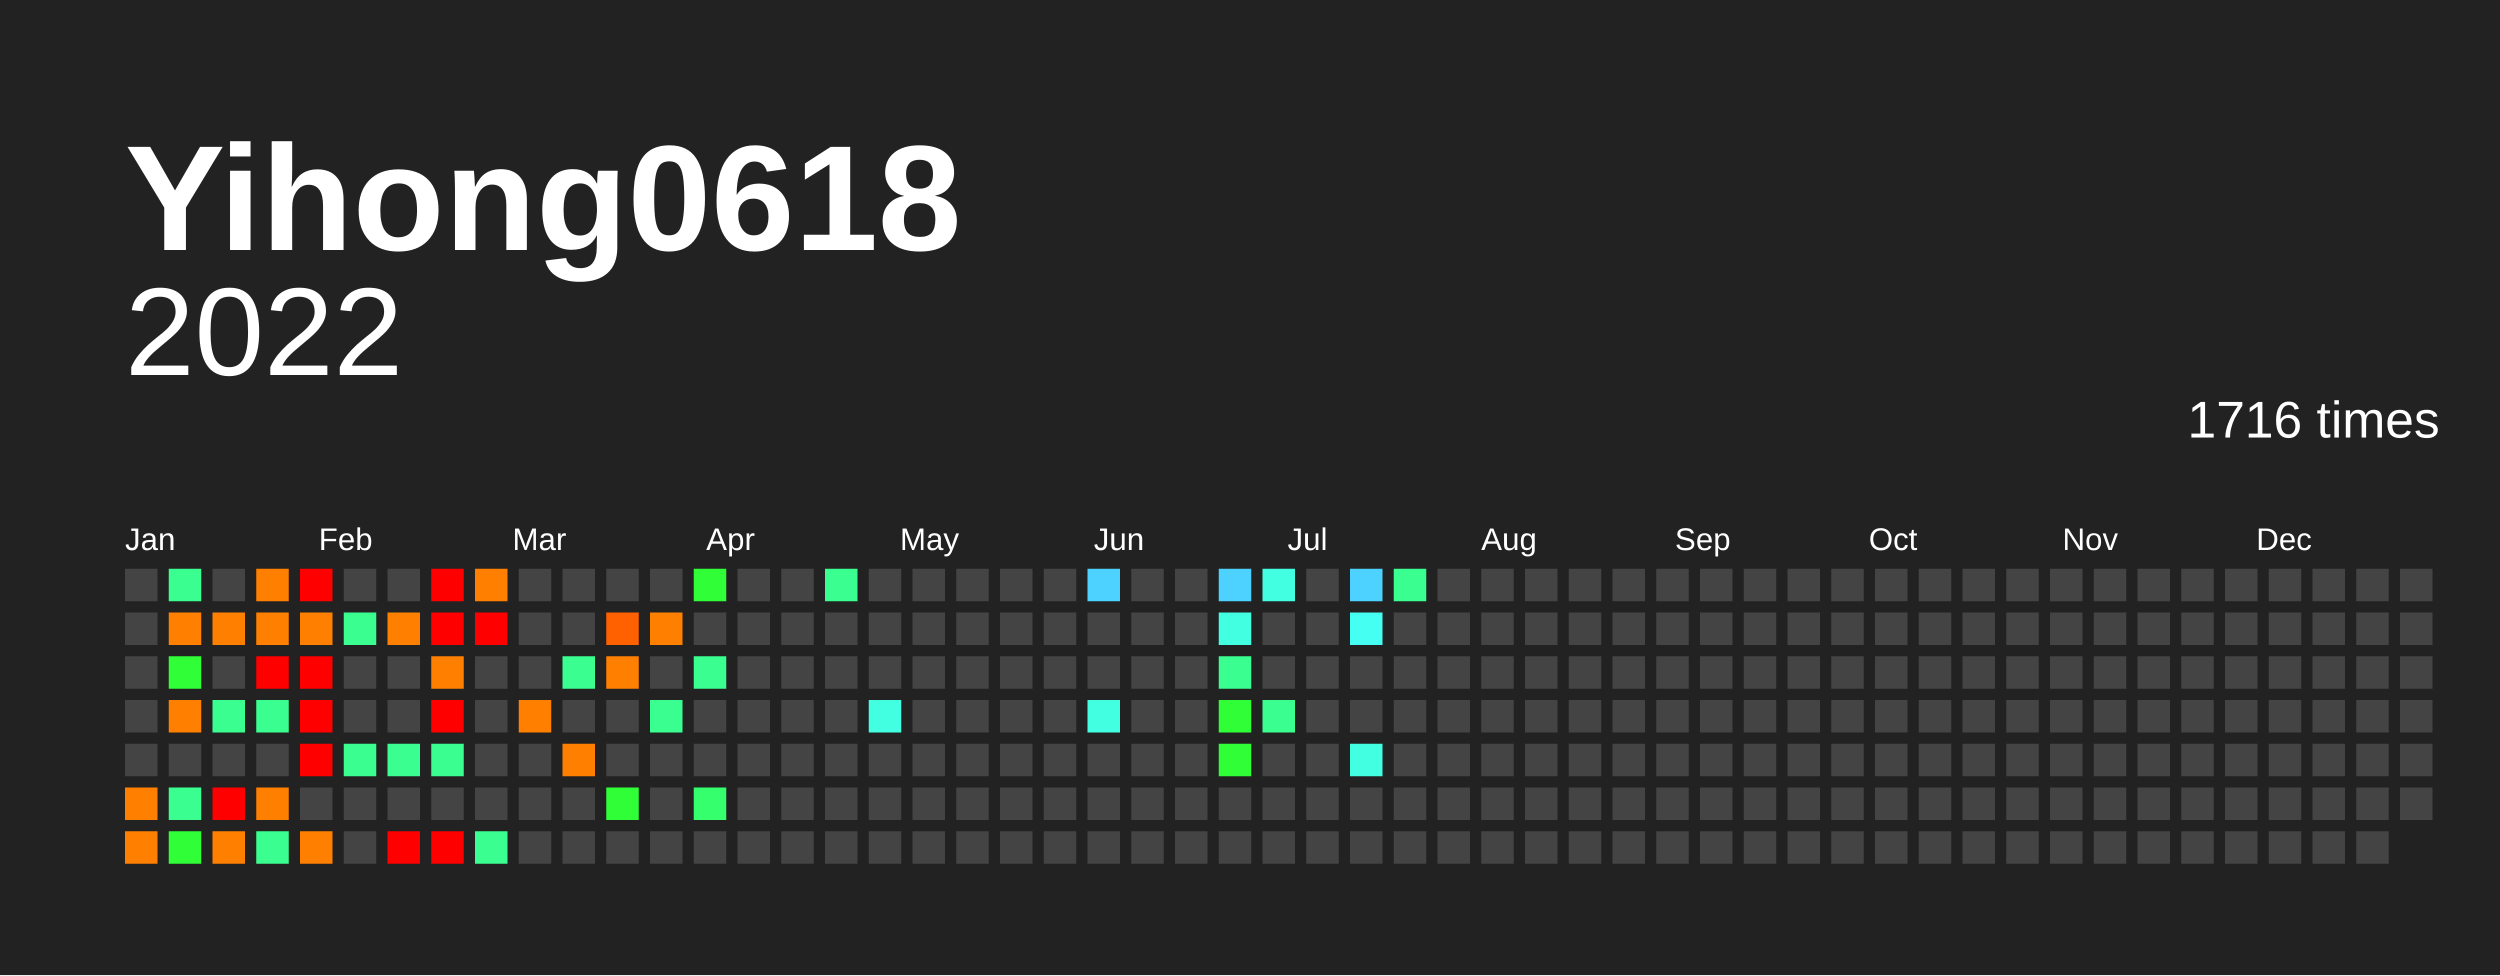
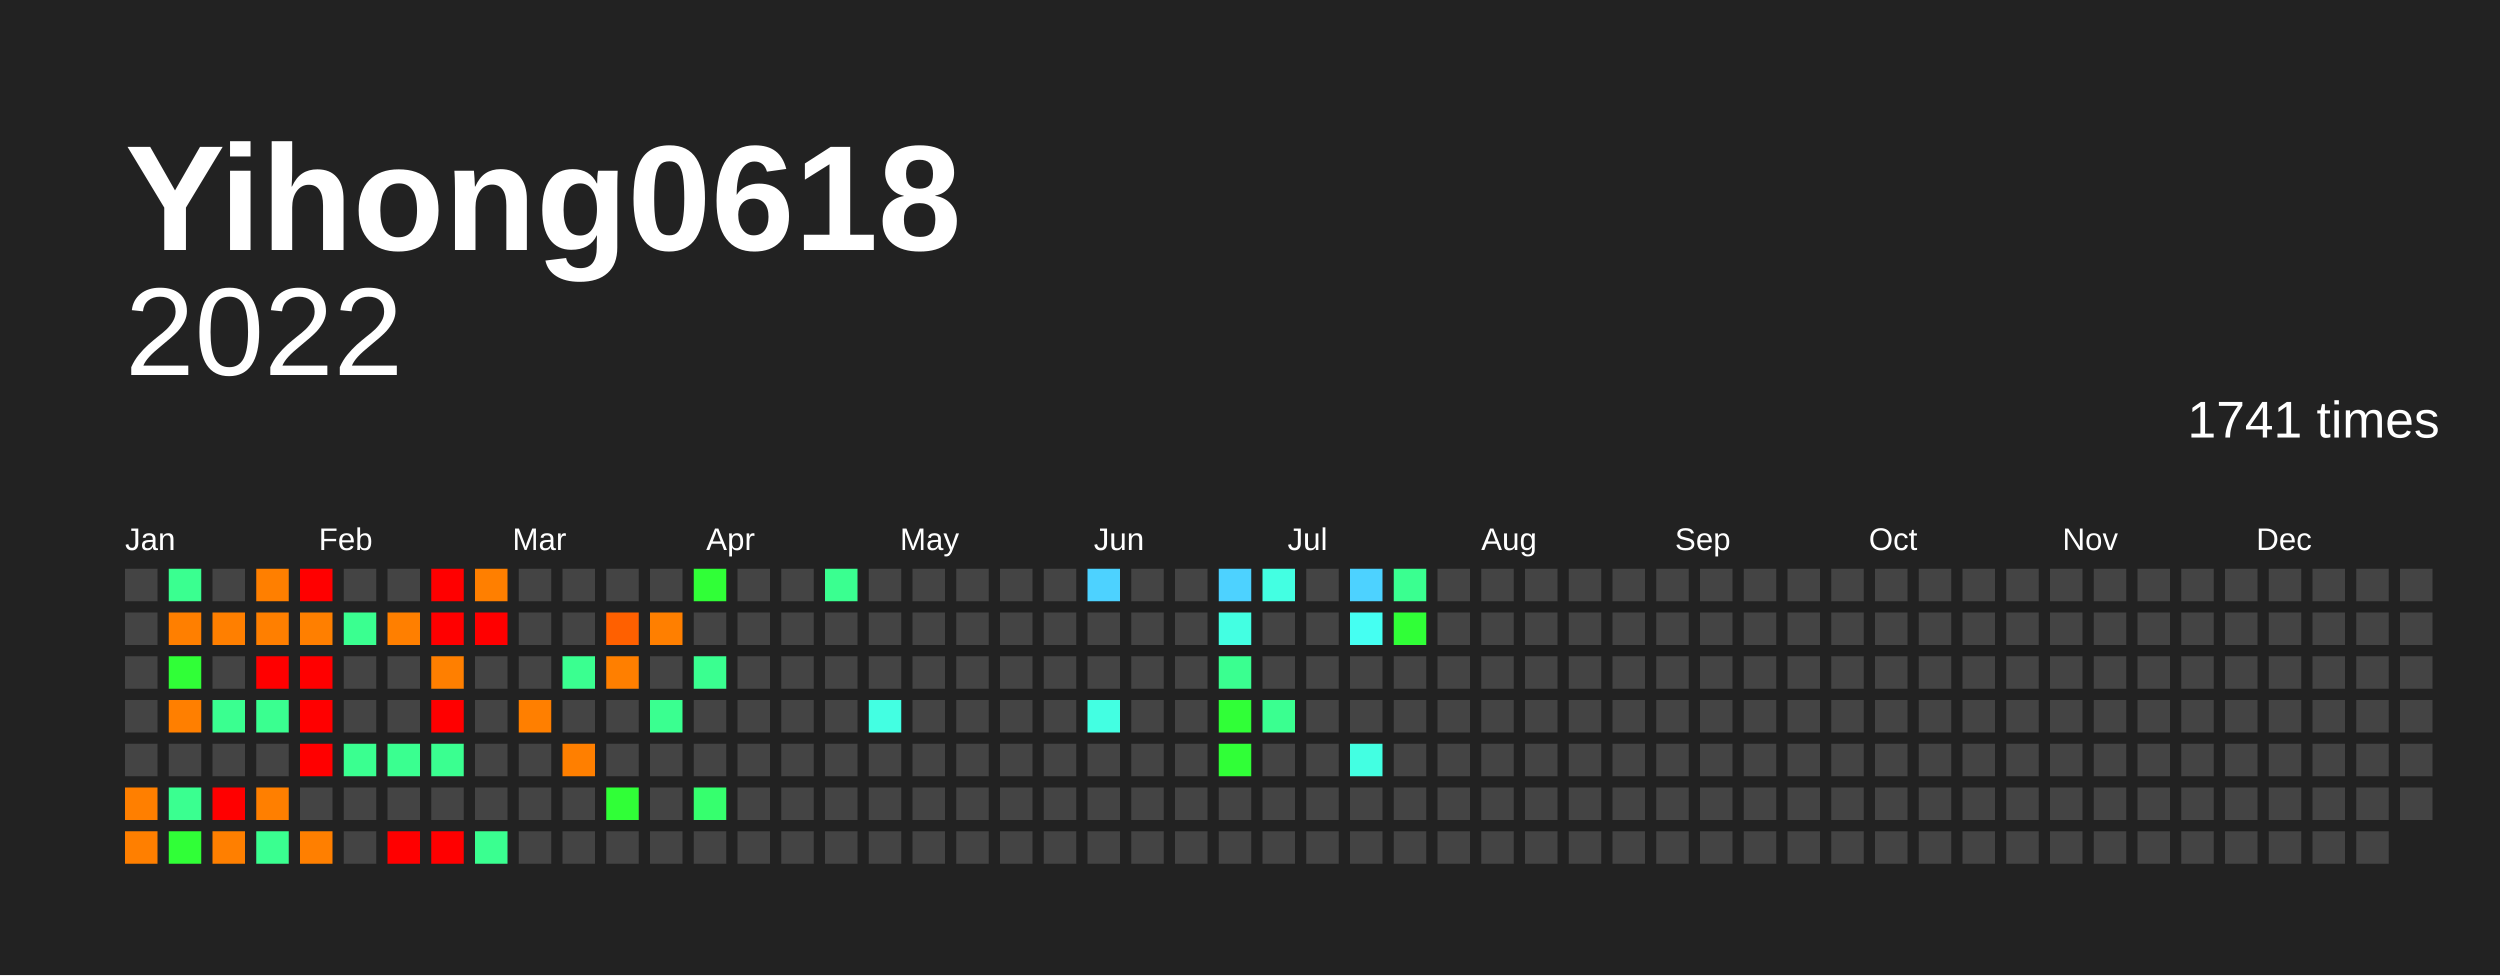
<svg xmlns="http://www.w3.org/2000/svg" baseProfile="full" height="78mm" version="1.1" viewBox="0,0,200,78" width="200mm">
  <defs />
  <rect fill="#222222" height="78" width="200" x="0" y="0" />
  <text fill="#FFFFFF" style="font-size:12px; font-family:Arial; font-weight:bold;" x="10" y="20">Yihong0618</text>
  <text alignment-baseline="hanging" fill="#FFFFFF" style="font-size:10.0px; font-family:Arial;" x="10" y="30">2022</text>
-   <text alignment-baseline="hanging" fill="#FFFFFF" style="font-size:4.125px; font-family:Arial;" x="175" y="35">1716 times</text>
+   <text alignment-baseline="hanging" fill="#FFFFFF" style="font-size:4.125px; font-family:Arial;" x="175" y="35">1741 times</text>
  <text fill="#FFFFFF" style="font-size:2.5px; font-family:Arial" x="10.0" y="44">Jan</text>
  <text fill="#FFFFFF" style="font-size:2.5px; font-family:Arial" x="25.5" y="44">Feb</text>
  <text fill="#FFFFFF" style="font-size:2.5px; font-family:Arial" x="41.0" y="44">Mar</text>
  <text fill="#FFFFFF" style="font-size:2.5px; font-family:Arial" x="56.5" y="44">Apr</text>
  <text fill="#FFFFFF" style="font-size:2.5px; font-family:Arial" x="72.0" y="44">May</text>
  <text fill="#FFFFFF" style="font-size:2.5px; font-family:Arial" x="87.5" y="44">Jun</text>
  <text fill="#FFFFFF" style="font-size:2.5px; font-family:Arial" x="103.0" y="44">Jul</text>
  <text fill="#FFFFFF" style="font-size:2.5px; font-family:Arial" x="118.5" y="44">Aug</text>
  <text fill="#FFFFFF" style="font-size:2.5px; font-family:Arial" x="134.0" y="44">Sep</text>
  <text fill="#FFFFFF" style="font-size:2.5px; font-family:Arial" x="149.5" y="44">Oct</text>
  <text fill="#FFFFFF" style="font-size:2.5px; font-family:Arial" x="165.0" y="44">Nov</text>
  <text fill="#FFFFFF" style="font-size:2.5px; font-family:Arial" x="180.5" y="44">Dec</text>
  <rect fill="#444444" height="2.6" width="2.6" x="10.0" y="45.5" />
  <rect fill="#444444" height="2.6" width="2.6" x="10.0" y="49.0" />
  <rect fill="#444444" height="2.6" width="2.6" x="10.0" y="52.5" />
  <rect fill="#444444" height="2.6" width="2.6" x="10.0" y="56.0" />
  <rect fill="#444444" height="2.6" width="2.6" x="10.0" y="59.5" />
  <rect fill="#ff7f00" height="2.6" width="2.6" x="10.0" y="63.0" />
  <rect fill="#ff7f00" height="2.6" width="2.6" x="10.0" y="66.5" />
  <rect fill="#3aff90" height="2.6" width="2.6" x="13.5" y="45.5" />
  <rect fill="#ff7f00" height="2.6" width="2.6" x="13.5" y="49.0" />
  <rect fill="#30ff37" height="2.6" width="2.6" x="13.5" y="52.5" />
  <rect fill="#ff7f00" height="2.6" width="2.6" x="13.5" y="56.0" />
  <rect fill="#444444" height="2.6" width="2.6" x="13.5" y="59.5" />
  <rect fill="#3aff90" height="2.6" width="2.6" x="13.5" y="63.0" />
  <rect fill="#30ff37" height="2.6" width="2.6" x="13.5" y="66.5" />
  <rect fill="#444444" height="2.6" width="2.6" x="17.0" y="45.5" />
  <rect fill="#ff7f00" height="2.6" width="2.6" x="17.0" y="49.0" />
  <rect fill="#444444" height="2.6" width="2.6" x="17.0" y="52.5" />
  <rect fill="#3aff90" height="2.6" width="2.6" x="17.0" y="56.0" />
  <rect fill="#444444" height="2.6" width="2.6" x="17.0" y="59.5" />
  <rect fill="red" height="2.6" width="2.6" x="17.0" y="63.0" />
  <rect fill="#ff7f00" height="2.6" width="2.6" x="17.0" y="66.5" />
  <rect fill="#ff7f00" height="2.6" width="2.6" x="20.5" y="45.5" />
  <rect fill="#ff7f00" height="2.6" width="2.6" x="20.5" y="49.0" />
  <rect fill="red" height="2.6" width="2.6" x="20.5" y="52.5" />
  <rect fill="#3aff90" height="2.6" width="2.6" x="20.5" y="56.0" />
  <rect fill="#444444" height="2.6" width="2.6" x="20.5" y="59.5" />
  <rect fill="#ff7f00" height="2.6" width="2.6" x="20.5" y="63.0" />
  <rect fill="#3aff90" height="2.6" width="2.6" x="20.5" y="66.5" />
  <rect fill="red" height="2.6" width="2.6" x="24.0" y="45.5" />
  <rect fill="#ff7f00" height="2.6" width="2.6" x="24.0" y="49.0" />
  <rect fill="red" height="2.6" width="2.6" x="24.0" y="52.5" />
  <rect fill="red" height="2.6" width="2.6" x="24.0" y="56.0" />
  <rect fill="red" height="2.6" width="2.6" x="24.0" y="59.5" />
  <rect fill="#444444" height="2.6" width="2.6" x="24.0" y="63.0" />
  <rect fill="#ff7f00" height="2.6" width="2.6" x="24.0" y="66.5" />
  <rect fill="#444444" height="2.6" width="2.6" x="27.5" y="45.5" />
  <rect fill="#3aff90" height="2.6" width="2.6" x="27.5" y="49.0" />
  <rect fill="#444444" height="2.6" width="2.6" x="27.5" y="52.5" />
  <rect fill="#444444" height="2.6" width="2.6" x="27.5" y="56.0" />
  <rect fill="#3aff90" height="2.6" width="2.6" x="27.5" y="59.5" />
  <rect fill="#444444" height="2.6" width="2.6" x="27.5" y="63.0" />
  <rect fill="#444444" height="2.6" width="2.6" x="27.5" y="66.5" />
  <rect fill="#444444" height="2.6" width="2.6" x="31.0" y="45.5" />
  <rect fill="#ff7f00" height="2.6" width="2.6" x="31.0" y="49.0" />
  <rect fill="#444444" height="2.6" width="2.6" x="31.0" y="52.5" />
  <rect fill="#444444" height="2.6" width="2.6" x="31.0" y="56.0" />
  <rect fill="#3aff90" height="2.6" width="2.6" x="31.0" y="59.5" />
  <rect fill="#444444" height="2.6" width="2.6" x="31.0" y="63.0" />
  <rect fill="red" height="2.6" width="2.6" x="31.0" y="66.5" />
  <rect fill="red" height="2.6" width="2.6" x="34.5" y="45.5" />
  <rect fill="red" height="2.6" width="2.6" x="34.5" y="49.0" />
  <rect fill="#ff7f00" height="2.6" width="2.6" x="34.5" y="52.5" />
  <rect fill="red" height="2.6" width="2.6" x="34.5" y="56.0" />
  <rect fill="#3aff90" height="2.6" width="2.6" x="34.5" y="59.5" />
  <rect fill="#444444" height="2.6" width="2.6" x="34.5" y="63.0" />
  <rect fill="red" height="2.6" width="2.6" x="34.5" y="66.5" />
  <rect fill="#ff7f00" height="2.6" width="2.6" x="38.0" y="45.5" />
  <rect fill="red" height="2.6" width="2.6" x="38.0" y="49.0" />
  <rect fill="#444444" height="2.6" width="2.6" x="38.0" y="52.5" />
  <rect fill="#444444" height="2.6" width="2.6" x="38.0" y="56.0" />
  <rect fill="#444444" height="2.6" width="2.6" x="38.0" y="59.5" />
  <rect fill="#444444" height="2.6" width="2.6" x="38.0" y="63.0" />
  <rect fill="#3aff90" height="2.6" width="2.6" x="38.0" y="66.5" />
  <rect fill="#444444" height="2.6" width="2.6" x="41.5" y="45.5" />
  <rect fill="#444444" height="2.6" width="2.6" x="41.5" y="49.0" />
  <rect fill="#444444" height="2.6" width="2.6" x="41.5" y="52.5" />
  <rect fill="#ff7f00" height="2.6" width="2.6" x="41.5" y="56.0" />
  <rect fill="#444444" height="2.6" width="2.6" x="41.5" y="59.5" />
  <rect fill="#444444" height="2.6" width="2.6" x="41.5" y="63.0" />
  <rect fill="#444444" height="2.6" width="2.6" x="41.5" y="66.5" />
  <rect fill="#444444" height="2.6" width="2.6" x="45.0" y="45.5" />
  <rect fill="#444444" height="2.6" width="2.6" x="45.0" y="49.0" />
  <rect fill="#3aff90" height="2.6" width="2.6" x="45.0" y="52.5" />
  <rect fill="#444444" height="2.6" width="2.6" x="45.0" y="56.0" />
  <rect fill="#ff7f00" height="2.6" width="2.6" x="45.0" y="59.5" />
  <rect fill="#444444" height="2.6" width="2.6" x="45.0" y="63.0" />
  <rect fill="#444444" height="2.6" width="2.6" x="45.0" y="66.5" />
  <rect fill="#444444" height="2.6" width="2.6" x="48.5" y="45.5" />
  <rect fill="#ff6000" height="2.6" width="2.6" x="48.5" y="49.0" />
  <rect fill="#ff7f00" height="2.6" width="2.6" x="48.5" y="52.5" />
  <rect fill="#444444" height="2.6" width="2.6" x="48.5" y="56.0" />
  <rect fill="#444444" height="2.6" width="2.6" x="48.5" y="59.5" />
  <rect fill="#30ff37" height="2.6" width="2.6" x="48.5" y="63.0" />
  <rect fill="#444444" height="2.6" width="2.6" x="48.5" y="66.5" />
  <rect fill="#444444" height="2.6" width="2.6" x="52.0" y="45.5" />
  <rect fill="#ff7f00" height="2.6" width="2.6" x="52.0" y="49.0" />
  <rect fill="#444444" height="2.6" width="2.6" x="52.0" y="52.5" />
  <rect fill="#3aff90" height="2.6" width="2.6" x="52.0" y="56.0" />
  <rect fill="#444444" height="2.6" width="2.6" x="52.0" y="59.5" />
  <rect fill="#444444" height="2.6" width="2.6" x="52.0" y="63.0" />
  <rect fill="#444444" height="2.6" width="2.6" x="52.0" y="66.5" />
  <rect fill="#30ff37" height="2.6" width="2.6" x="55.5" y="45.5" />
  <rect fill="#444444" height="2.6" width="2.6" x="55.5" y="49.0" />
  <rect fill="#3aff90" height="2.6" width="2.6" x="55.5" y="52.5" />
  <rect fill="#444444" height="2.6" width="2.6" x="55.5" y="56.0" />
  <rect fill="#444444" height="2.6" width="2.6" x="55.5" y="59.5" />
  <rect fill="#36ff6e" height="2.6" width="2.6" x="55.5" y="63.0" />
  <rect fill="#444444" height="2.6" width="2.6" x="55.5" y="66.5" />
  <rect fill="#444444" height="2.6" width="2.6" x="59.0" y="45.5" />
  <rect fill="#444444" height="2.6" width="2.6" x="59.0" y="49.0" />
  <rect fill="#444444" height="2.6" width="2.6" x="59.0" y="52.5" />
  <rect fill="#444444" height="2.6" width="2.6" x="59.0" y="56.0" />
  <rect fill="#444444" height="2.6" width="2.6" x="59.0" y="59.5" />
  <rect fill="#444444" height="2.6" width="2.6" x="59.0" y="63.0" />
  <rect fill="#444444" height="2.6" width="2.6" x="59.0" y="66.5" />
  <rect fill="#444444" height="2.6" width="2.6" x="62.5" y="45.5" />
  <rect fill="#444444" height="2.6" width="2.6" x="62.5" y="49.0" />
  <rect fill="#444444" height="2.6" width="2.6" x="62.5" y="52.5" />
  <rect fill="#444444" height="2.6" width="2.6" x="62.5" y="56.0" />
  <rect fill="#444444" height="2.6" width="2.6" x="62.5" y="59.5" />
  <rect fill="#444444" height="2.6" width="2.6" x="62.5" y="63.0" />
  <rect fill="#444444" height="2.6" width="2.6" x="62.5" y="66.5" />
  <rect fill="#3aff90" height="2.6" width="2.6" x="66.0" y="45.5" />
  <rect fill="#444444" height="2.6" width="2.6" x="66.0" y="49.0" />
  <rect fill="#444444" height="2.6" width="2.6" x="66.0" y="52.5" />
  <rect fill="#444444" height="2.6" width="2.6" x="66.0" y="56.0" />
  <rect fill="#444444" height="2.6" width="2.6" x="66.0" y="59.5" />
  <rect fill="#444444" height="2.6" width="2.6" x="66.0" y="63.0" />
  <rect fill="#444444" height="2.6" width="2.6" x="66.0" y="66.5" />
  <rect fill="#444444" height="2.6" width="2.6" x="69.5" y="45.5" />
  <rect fill="#444444" height="2.6" width="2.6" x="69.5" y="49.0" />
  <rect fill="#444444" height="2.6" width="2.6" x="69.5" y="52.5" />
  <rect fill="#43ffe2" height="2.6" width="2.6" x="69.5" y="56.0" />
  <rect fill="#444444" height="2.6" width="2.6" x="69.5" y="59.5" />
  <rect fill="#444444" height="2.6" width="2.6" x="69.5" y="63.0" />
  <rect fill="#444444" height="2.6" width="2.6" x="69.5" y="66.5" />
  <rect fill="#444444" height="2.6" width="2.6" x="73.0" y="45.5" />
  <rect fill="#444444" height="2.6" width="2.6" x="73.0" y="49.0" />
  <rect fill="#444444" height="2.6" width="2.6" x="73.0" y="52.5" />
  <rect fill="#444444" height="2.6" width="2.6" x="73.0" y="56.0" />
  <rect fill="#444444" height="2.6" width="2.6" x="73.0" y="59.5" />
  <rect fill="#444444" height="2.6" width="2.6" x="73.0" y="63.0" />
  <rect fill="#444444" height="2.6" width="2.6" x="73.0" y="66.5" />
  <rect fill="#444444" height="2.6" width="2.6" x="76.5" y="45.5" />
  <rect fill="#444444" height="2.6" width="2.6" x="76.5" y="49.0" />
  <rect fill="#444444" height="2.6" width="2.6" x="76.5" y="52.5" />
  <rect fill="#444444" height="2.6" width="2.6" x="76.5" y="56.0" />
  <rect fill="#444444" height="2.6" width="2.6" x="76.5" y="59.5" />
  <rect fill="#444444" height="2.6" width="2.6" x="76.5" y="63.0" />
  <rect fill="#444444" height="2.6" width="2.6" x="76.5" y="66.5" />
  <rect fill="#444444" height="2.6" width="2.6" x="80.0" y="45.5" />
  <rect fill="#444444" height="2.6" width="2.6" x="80.0" y="49.0" />
  <rect fill="#444444" height="2.6" width="2.6" x="80.0" y="52.5" />
  <rect fill="#444444" height="2.6" width="2.6" x="80.0" y="56.0" />
  <rect fill="#444444" height="2.6" width="2.6" x="80.0" y="59.5" />
  <rect fill="#444444" height="2.6" width="2.6" x="80.0" y="63.0" />
  <rect fill="#444444" height="2.6" width="2.6" x="80.0" y="66.5" />
  <rect fill="#444444" height="2.6" width="2.6" x="83.5" y="45.5" />
  <rect fill="#444444" height="2.6" width="2.6" x="83.5" y="49.0" />
  <rect fill="#444444" height="2.6" width="2.6" x="83.5" y="52.5" />
  <rect fill="#444444" height="2.6" width="2.6" x="83.5" y="56.0" />
  <rect fill="#444444" height="2.6" width="2.6" x="83.5" y="59.5" />
  <rect fill="#444444" height="2.6" width="2.6" x="83.5" y="63.0" />
  <rect fill="#444444" height="2.6" width="2.6" x="83.5" y="66.5" />
  <rect fill="#4dd2ff" height="2.6" width="2.6" x="87.0" y="45.5" />
  <rect fill="#444444" height="2.6" width="2.6" x="87.0" y="49.0" />
  <rect fill="#444444" height="2.6" width="2.6" x="87.0" y="52.5" />
  <rect fill="#43ffe2" height="2.6" width="2.6" x="87.0" y="56.0" />
  <rect fill="#444444" height="2.6" width="2.6" x="87.0" y="59.5" />
  <rect fill="#444444" height="2.6" width="2.6" x="87.0" y="63.0" />
  <rect fill="#444444" height="2.6" width="2.6" x="87.0" y="66.5" />
  <rect fill="#444444" height="2.6" width="2.6" x="90.5" y="45.5" />
  <rect fill="#444444" height="2.6" width="2.6" x="90.5" y="49.0" />
  <rect fill="#444444" height="2.6" width="2.6" x="90.5" y="52.5" />
  <rect fill="#444444" height="2.6" width="2.6" x="90.5" y="56.0" />
  <rect fill="#444444" height="2.6" width="2.6" x="90.5" y="59.5" />
  <rect fill="#444444" height="2.6" width="2.6" x="90.5" y="63.0" />
  <rect fill="#444444" height="2.6" width="2.6" x="90.5" y="66.5" />
  <rect fill="#444444" height="2.6" width="2.6" x="94.0" y="45.5" />
  <rect fill="#444444" height="2.6" width="2.6" x="94.0" y="49.0" />
  <rect fill="#444444" height="2.6" width="2.6" x="94.0" y="52.5" />
  <rect fill="#444444" height="2.6" width="2.6" x="94.0" y="56.0" />
  <rect fill="#444444" height="2.6" width="2.6" x="94.0" y="59.5" />
  <rect fill="#444444" height="2.6" width="2.6" x="94.0" y="63.0" />
  <rect fill="#444444" height="2.6" width="2.6" x="94.0" y="66.5" />
  <rect fill="#4dd2ff" height="2.6" width="2.6" x="97.5" y="45.5" />
  <rect fill="#43ffe2" height="2.6" width="2.6" x="97.5" y="49.0" />
  <rect fill="#3aff90" height="2.6" width="2.6" x="97.5" y="52.5" />
  <rect fill="#30ff37" height="2.6" width="2.6" x="97.5" y="56.0" />
  <rect fill="#30ff37" height="2.6" width="2.6" x="97.5" y="59.5" />
  <rect fill="#444444" height="2.6" width="2.6" x="97.5" y="63.0" />
  <rect fill="#444444" height="2.6" width="2.6" x="97.5" y="66.5" />
  <rect fill="#43ffe2" height="2.6" width="2.6" x="101.0" y="45.5" />
  <rect fill="#444444" height="2.6" width="2.6" x="101.0" y="49.0" />
  <rect fill="#444444" height="2.6" width="2.6" x="101.0" y="52.5" />
  <rect fill="#3aff90" height="2.6" width="2.6" x="101.0" y="56.0" />
  <rect fill="#444444" height="2.6" width="2.6" x="101.0" y="59.5" />
  <rect fill="#444444" height="2.6" width="2.6" x="101.0" y="63.0" />
  <rect fill="#444444" height="2.6" width="2.6" x="101.0" y="66.5" />
  <rect fill="#444444" height="2.6" width="2.6" x="104.5" y="45.5" />
  <rect fill="#444444" height="2.6" width="2.6" x="104.5" y="49.0" />
  <rect fill="#444444" height="2.6" width="2.6" x="104.5" y="52.5" />
  <rect fill="#444444" height="2.6" width="2.6" x="104.5" y="56.0" />
  <rect fill="#444444" height="2.6" width="2.6" x="104.5" y="59.5" />
  <rect fill="#444444" height="2.6" width="2.6" x="104.5" y="63.0" />
  <rect fill="#444444" height="2.6" width="2.6" x="104.5" y="66.5" />
  <rect fill="#4dd2ff" height="2.6" width="2.6" x="108.0" y="45.5" />
  <rect fill="#45fff2" height="2.6" width="2.6" x="108.0" y="49.0" />
  <rect fill="#444444" height="2.6" width="2.6" x="108.0" y="52.5" />
  <rect fill="#444444" height="2.6" width="2.6" x="108.0" y="56.0" />
  <rect fill="#43ffe2" height="2.6" width="2.6" x="108.0" y="59.5" />
  <rect fill="#444444" height="2.6" width="2.6" x="108.0" y="63.0" />
  <rect fill="#444444" height="2.6" width="2.6" x="108.0" y="66.5" />
  <rect fill="#3aff90" height="2.6" width="2.6" x="111.5" y="45.5" />
-   <rect fill="#444444" height="2.6" width="2.6" x="111.5" y="49.0" />
+   <rect fill="#30ff37" height="2.6" width="2.6" x="111.5" y="49.0" />
  <rect fill="#444444" height="2.6" width="2.6" x="111.5" y="52.5" />
  <rect fill="#444444" height="2.6" width="2.6" x="111.5" y="56.0" />
  <rect fill="#444444" height="2.6" width="2.6" x="111.5" y="59.5" />
  <rect fill="#444444" height="2.6" width="2.6" x="111.5" y="63.0" />
  <rect fill="#444444" height="2.6" width="2.6" x="111.5" y="66.5" />
  <rect fill="#444444" height="2.6" width="2.6" x="115.0" y="45.5" />
  <rect fill="#444444" height="2.6" width="2.6" x="115.0" y="49.0" />
  <rect fill="#444444" height="2.6" width="2.6" x="115.0" y="52.5" />
  <rect fill="#444444" height="2.6" width="2.6" x="115.0" y="56.0" />
  <rect fill="#444444" height="2.6" width="2.6" x="115.0" y="59.5" />
  <rect fill="#444444" height="2.6" width="2.6" x="115.0" y="63.0" />
  <rect fill="#444444" height="2.6" width="2.6" x="115.0" y="66.5" />
  <rect fill="#444444" height="2.6" width="2.6" x="118.5" y="45.5" />
  <rect fill="#444444" height="2.6" width="2.6" x="118.5" y="49.0" />
  <rect fill="#444444" height="2.6" width="2.6" x="118.5" y="52.5" />
  <rect fill="#444444" height="2.6" width="2.6" x="118.5" y="56.0" />
  <rect fill="#444444" height="2.6" width="2.6" x="118.5" y="59.5" />
  <rect fill="#444444" height="2.6" width="2.6" x="118.5" y="63.0" />
  <rect fill="#444444" height="2.6" width="2.6" x="118.5" y="66.5" />
  <rect fill="#444444" height="2.6" width="2.6" x="122.0" y="45.5" />
  <rect fill="#444444" height="2.6" width="2.6" x="122.0" y="49.0" />
  <rect fill="#444444" height="2.6" width="2.6" x="122.0" y="52.5" />
  <rect fill="#444444" height="2.6" width="2.6" x="122.0" y="56.0" />
  <rect fill="#444444" height="2.6" width="2.6" x="122.0" y="59.5" />
  <rect fill="#444444" height="2.6" width="2.6" x="122.0" y="63.0" />
  <rect fill="#444444" height="2.6" width="2.6" x="122.0" y="66.5" />
  <rect fill="#444444" height="2.6" width="2.6" x="125.5" y="45.5" />
  <rect fill="#444444" height="2.6" width="2.6" x="125.5" y="49.0" />
  <rect fill="#444444" height="2.6" width="2.6" x="125.5" y="52.5" />
  <rect fill="#444444" height="2.6" width="2.6" x="125.5" y="56.0" />
  <rect fill="#444444" height="2.6" width="2.6" x="125.5" y="59.5" />
  <rect fill="#444444" height="2.6" width="2.6" x="125.5" y="63.0" />
  <rect fill="#444444" height="2.6" width="2.6" x="125.5" y="66.5" />
  <rect fill="#444444" height="2.6" width="2.6" x="129.0" y="45.5" />
  <rect fill="#444444" height="2.6" width="2.6" x="129.0" y="49.0" />
  <rect fill="#444444" height="2.6" width="2.6" x="129.0" y="52.5" />
  <rect fill="#444444" height="2.6" width="2.6" x="129.0" y="56.0" />
  <rect fill="#444444" height="2.6" width="2.6" x="129.0" y="59.5" />
  <rect fill="#444444" height="2.6" width="2.6" x="129.0" y="63.0" />
  <rect fill="#444444" height="2.6" width="2.6" x="129.0" y="66.5" />
  <rect fill="#444444" height="2.6" width="2.6" x="132.5" y="45.5" />
  <rect fill="#444444" height="2.6" width="2.6" x="132.5" y="49.0" />
  <rect fill="#444444" height="2.6" width="2.6" x="132.5" y="52.5" />
  <rect fill="#444444" height="2.6" width="2.6" x="132.5" y="56.0" />
  <rect fill="#444444" height="2.6" width="2.6" x="132.5" y="59.5" />
  <rect fill="#444444" height="2.6" width="2.6" x="132.5" y="63.0" />
  <rect fill="#444444" height="2.6" width="2.6" x="132.5" y="66.5" />
  <rect fill="#444444" height="2.6" width="2.6" x="136.0" y="45.5" />
  <rect fill="#444444" height="2.6" width="2.6" x="136.0" y="49.0" />
  <rect fill="#444444" height="2.6" width="2.6" x="136.0" y="52.5" />
  <rect fill="#444444" height="2.6" width="2.6" x="136.0" y="56.0" />
  <rect fill="#444444" height="2.6" width="2.6" x="136.0" y="59.5" />
  <rect fill="#444444" height="2.6" width="2.6" x="136.0" y="63.0" />
  <rect fill="#444444" height="2.6" width="2.6" x="136.0" y="66.5" />
  <rect fill="#444444" height="2.6" width="2.6" x="139.5" y="45.5" />
  <rect fill="#444444" height="2.6" width="2.6" x="139.5" y="49.0" />
  <rect fill="#444444" height="2.6" width="2.6" x="139.5" y="52.5" />
  <rect fill="#444444" height="2.6" width="2.6" x="139.5" y="56.0" />
  <rect fill="#444444" height="2.6" width="2.6" x="139.5" y="59.5" />
  <rect fill="#444444" height="2.6" width="2.6" x="139.5" y="63.0" />
  <rect fill="#444444" height="2.6" width="2.6" x="139.5" y="66.5" />
  <rect fill="#444444" height="2.6" width="2.6" x="143.0" y="45.5" />
  <rect fill="#444444" height="2.6" width="2.6" x="143.0" y="49.0" />
  <rect fill="#444444" height="2.6" width="2.6" x="143.0" y="52.5" />
  <rect fill="#444444" height="2.6" width="2.6" x="143.0" y="56.0" />
  <rect fill="#444444" height="2.6" width="2.6" x="143.0" y="59.5" />
  <rect fill="#444444" height="2.6" width="2.6" x="143.0" y="63.0" />
  <rect fill="#444444" height="2.6" width="2.6" x="143.0" y="66.5" />
  <rect fill="#444444" height="2.6" width="2.6" x="146.5" y="45.5" />
  <rect fill="#444444" height="2.6" width="2.6" x="146.5" y="49.0" />
  <rect fill="#444444" height="2.6" width="2.6" x="146.5" y="52.5" />
  <rect fill="#444444" height="2.6" width="2.6" x="146.5" y="56.0" />
  <rect fill="#444444" height="2.6" width="2.6" x="146.5" y="59.5" />
  <rect fill="#444444" height="2.6" width="2.6" x="146.5" y="63.0" />
  <rect fill="#444444" height="2.6" width="2.6" x="146.5" y="66.5" />
  <rect fill="#444444" height="2.6" width="2.6" x="150.0" y="45.5" />
  <rect fill="#444444" height="2.6" width="2.6" x="150.0" y="49.0" />
  <rect fill="#444444" height="2.6" width="2.6" x="150.0" y="52.5" />
  <rect fill="#444444" height="2.6" width="2.6" x="150.0" y="56.0" />
  <rect fill="#444444" height="2.6" width="2.6" x="150.0" y="59.5" />
  <rect fill="#444444" height="2.6" width="2.6" x="150.0" y="63.0" />
  <rect fill="#444444" height="2.6" width="2.6" x="150.0" y="66.5" />
  <rect fill="#444444" height="2.6" width="2.6" x="153.5" y="45.5" />
  <rect fill="#444444" height="2.6" width="2.6" x="153.5" y="49.0" />
  <rect fill="#444444" height="2.6" width="2.6" x="153.5" y="52.5" />
  <rect fill="#444444" height="2.6" width="2.6" x="153.5" y="56.0" />
  <rect fill="#444444" height="2.6" width="2.6" x="153.5" y="59.5" />
  <rect fill="#444444" height="2.6" width="2.6" x="153.5" y="63.0" />
  <rect fill="#444444" height="2.6" width="2.6" x="153.5" y="66.5" />
  <rect fill="#444444" height="2.6" width="2.6" x="157.0" y="45.5" />
  <rect fill="#444444" height="2.6" width="2.6" x="157.0" y="49.0" />
  <rect fill="#444444" height="2.6" width="2.6" x="157.0" y="52.5" />
  <rect fill="#444444" height="2.6" width="2.6" x="157.0" y="56.0" />
  <rect fill="#444444" height="2.6" width="2.6" x="157.0" y="59.5" />
  <rect fill="#444444" height="2.6" width="2.6" x="157.0" y="63.0" />
  <rect fill="#444444" height="2.6" width="2.6" x="157.0" y="66.5" />
  <rect fill="#444444" height="2.6" width="2.6" x="160.5" y="45.5" />
  <rect fill="#444444" height="2.6" width="2.6" x="160.5" y="49.0" />
  <rect fill="#444444" height="2.6" width="2.6" x="160.5" y="52.5" />
  <rect fill="#444444" height="2.6" width="2.6" x="160.5" y="56.0" />
  <rect fill="#444444" height="2.6" width="2.6" x="160.5" y="59.5" />
  <rect fill="#444444" height="2.6" width="2.6" x="160.5" y="63.0" />
  <rect fill="#444444" height="2.6" width="2.6" x="160.5" y="66.5" />
  <rect fill="#444444" height="2.6" width="2.6" x="164.0" y="45.5" />
  <rect fill="#444444" height="2.6" width="2.6" x="164.0" y="49.0" />
  <rect fill="#444444" height="2.6" width="2.6" x="164.0" y="52.5" />
  <rect fill="#444444" height="2.6" width="2.6" x="164.0" y="56.0" />
  <rect fill="#444444" height="2.6" width="2.6" x="164.0" y="59.5" />
  <rect fill="#444444" height="2.6" width="2.6" x="164.0" y="63.0" />
  <rect fill="#444444" height="2.6" width="2.6" x="164.0" y="66.5" />
  <rect fill="#444444" height="2.6" width="2.6" x="167.5" y="45.5" />
  <rect fill="#444444" height="2.6" width="2.6" x="167.5" y="49.0" />
  <rect fill="#444444" height="2.6" width="2.6" x="167.5" y="52.5" />
  <rect fill="#444444" height="2.6" width="2.6" x="167.5" y="56.0" />
  <rect fill="#444444" height="2.6" width="2.6" x="167.5" y="59.5" />
  <rect fill="#444444" height="2.6" width="2.6" x="167.5" y="63.0" />
  <rect fill="#444444" height="2.6" width="2.6" x="167.5" y="66.5" />
  <rect fill="#444444" height="2.6" width="2.6" x="171.0" y="45.5" />
  <rect fill="#444444" height="2.6" width="2.6" x="171.0" y="49.0" />
  <rect fill="#444444" height="2.6" width="2.6" x="171.0" y="52.5" />
  <rect fill="#444444" height="2.6" width="2.6" x="171.0" y="56.0" />
  <rect fill="#444444" height="2.6" width="2.6" x="171.0" y="59.5" />
  <rect fill="#444444" height="2.6" width="2.6" x="171.0" y="63.0" />
  <rect fill="#444444" height="2.6" width="2.6" x="171.0" y="66.5" />
  <rect fill="#444444" height="2.6" width="2.6" x="174.5" y="45.5" />
  <rect fill="#444444" height="2.6" width="2.6" x="174.5" y="49.0" />
  <rect fill="#444444" height="2.6" width="2.6" x="174.5" y="52.5" />
  <rect fill="#444444" height="2.6" width="2.6" x="174.5" y="56.0" />
  <rect fill="#444444" height="2.6" width="2.6" x="174.5" y="59.5" />
  <rect fill="#444444" height="2.6" width="2.6" x="174.5" y="63.0" />
  <rect fill="#444444" height="2.6" width="2.6" x="174.5" y="66.5" />
  <rect fill="#444444" height="2.6" width="2.6" x="178.0" y="45.5" />
  <rect fill="#444444" height="2.6" width="2.6" x="178.0" y="49.0" />
  <rect fill="#444444" height="2.6" width="2.6" x="178.0" y="52.5" />
  <rect fill="#444444" height="2.6" width="2.6" x="178.0" y="56.0" />
  <rect fill="#444444" height="2.6" width="2.6" x="178.0" y="59.5" />
  <rect fill="#444444" height="2.6" width="2.6" x="178.0" y="63.0" />
  <rect fill="#444444" height="2.6" width="2.6" x="178.0" y="66.5" />
  <rect fill="#444444" height="2.6" width="2.6" x="181.5" y="45.5" />
  <rect fill="#444444" height="2.6" width="2.6" x="181.5" y="49.0" />
  <rect fill="#444444" height="2.6" width="2.6" x="181.5" y="52.5" />
  <rect fill="#444444" height="2.6" width="2.6" x="181.5" y="56.0" />
  <rect fill="#444444" height="2.6" width="2.6" x="181.5" y="59.5" />
  <rect fill="#444444" height="2.6" width="2.6" x="181.5" y="63.0" />
  <rect fill="#444444" height="2.6" width="2.6" x="181.5" y="66.5" />
  <rect fill="#444444" height="2.6" width="2.6" x="185.0" y="45.5" />
  <rect fill="#444444" height="2.6" width="2.6" x="185.0" y="49.0" />
  <rect fill="#444444" height="2.6" width="2.6" x="185.0" y="52.5" />
  <rect fill="#444444" height="2.6" width="2.6" x="185.0" y="56.0" />
  <rect fill="#444444" height="2.6" width="2.6" x="185.0" y="59.5" />
  <rect fill="#444444" height="2.6" width="2.6" x="185.0" y="63.0" />
  <rect fill="#444444" height="2.6" width="2.6" x="185.0" y="66.5" />
  <rect fill="#444444" height="2.6" width="2.6" x="188.5" y="45.5" />
  <rect fill="#444444" height="2.6" width="2.6" x="188.5" y="49.0" />
  <rect fill="#444444" height="2.6" width="2.6" x="188.5" y="52.5" />
  <rect fill="#444444" height="2.6" width="2.6" x="188.5" y="56.0" />
  <rect fill="#444444" height="2.6" width="2.6" x="188.5" y="59.5" />
  <rect fill="#444444" height="2.6" width="2.6" x="188.5" y="63.0" />
  <rect fill="#444444" height="2.6" width="2.6" x="188.5" y="66.5" />
  <rect fill="#444444" height="2.6" width="2.6" x="192.0" y="45.5" />
  <rect fill="#444444" height="2.6" width="2.6" x="192.0" y="49.0" />
  <rect fill="#444444" height="2.6" width="2.6" x="192.0" y="52.5" />
  <rect fill="#444444" height="2.6" width="2.6" x="192.0" y="56.0" />
  <rect fill="#444444" height="2.6" width="2.6" x="192.0" y="59.5" />
  <rect fill="#444444" height="2.6" width="2.6" x="192.0" y="63.0" />
</svg>
